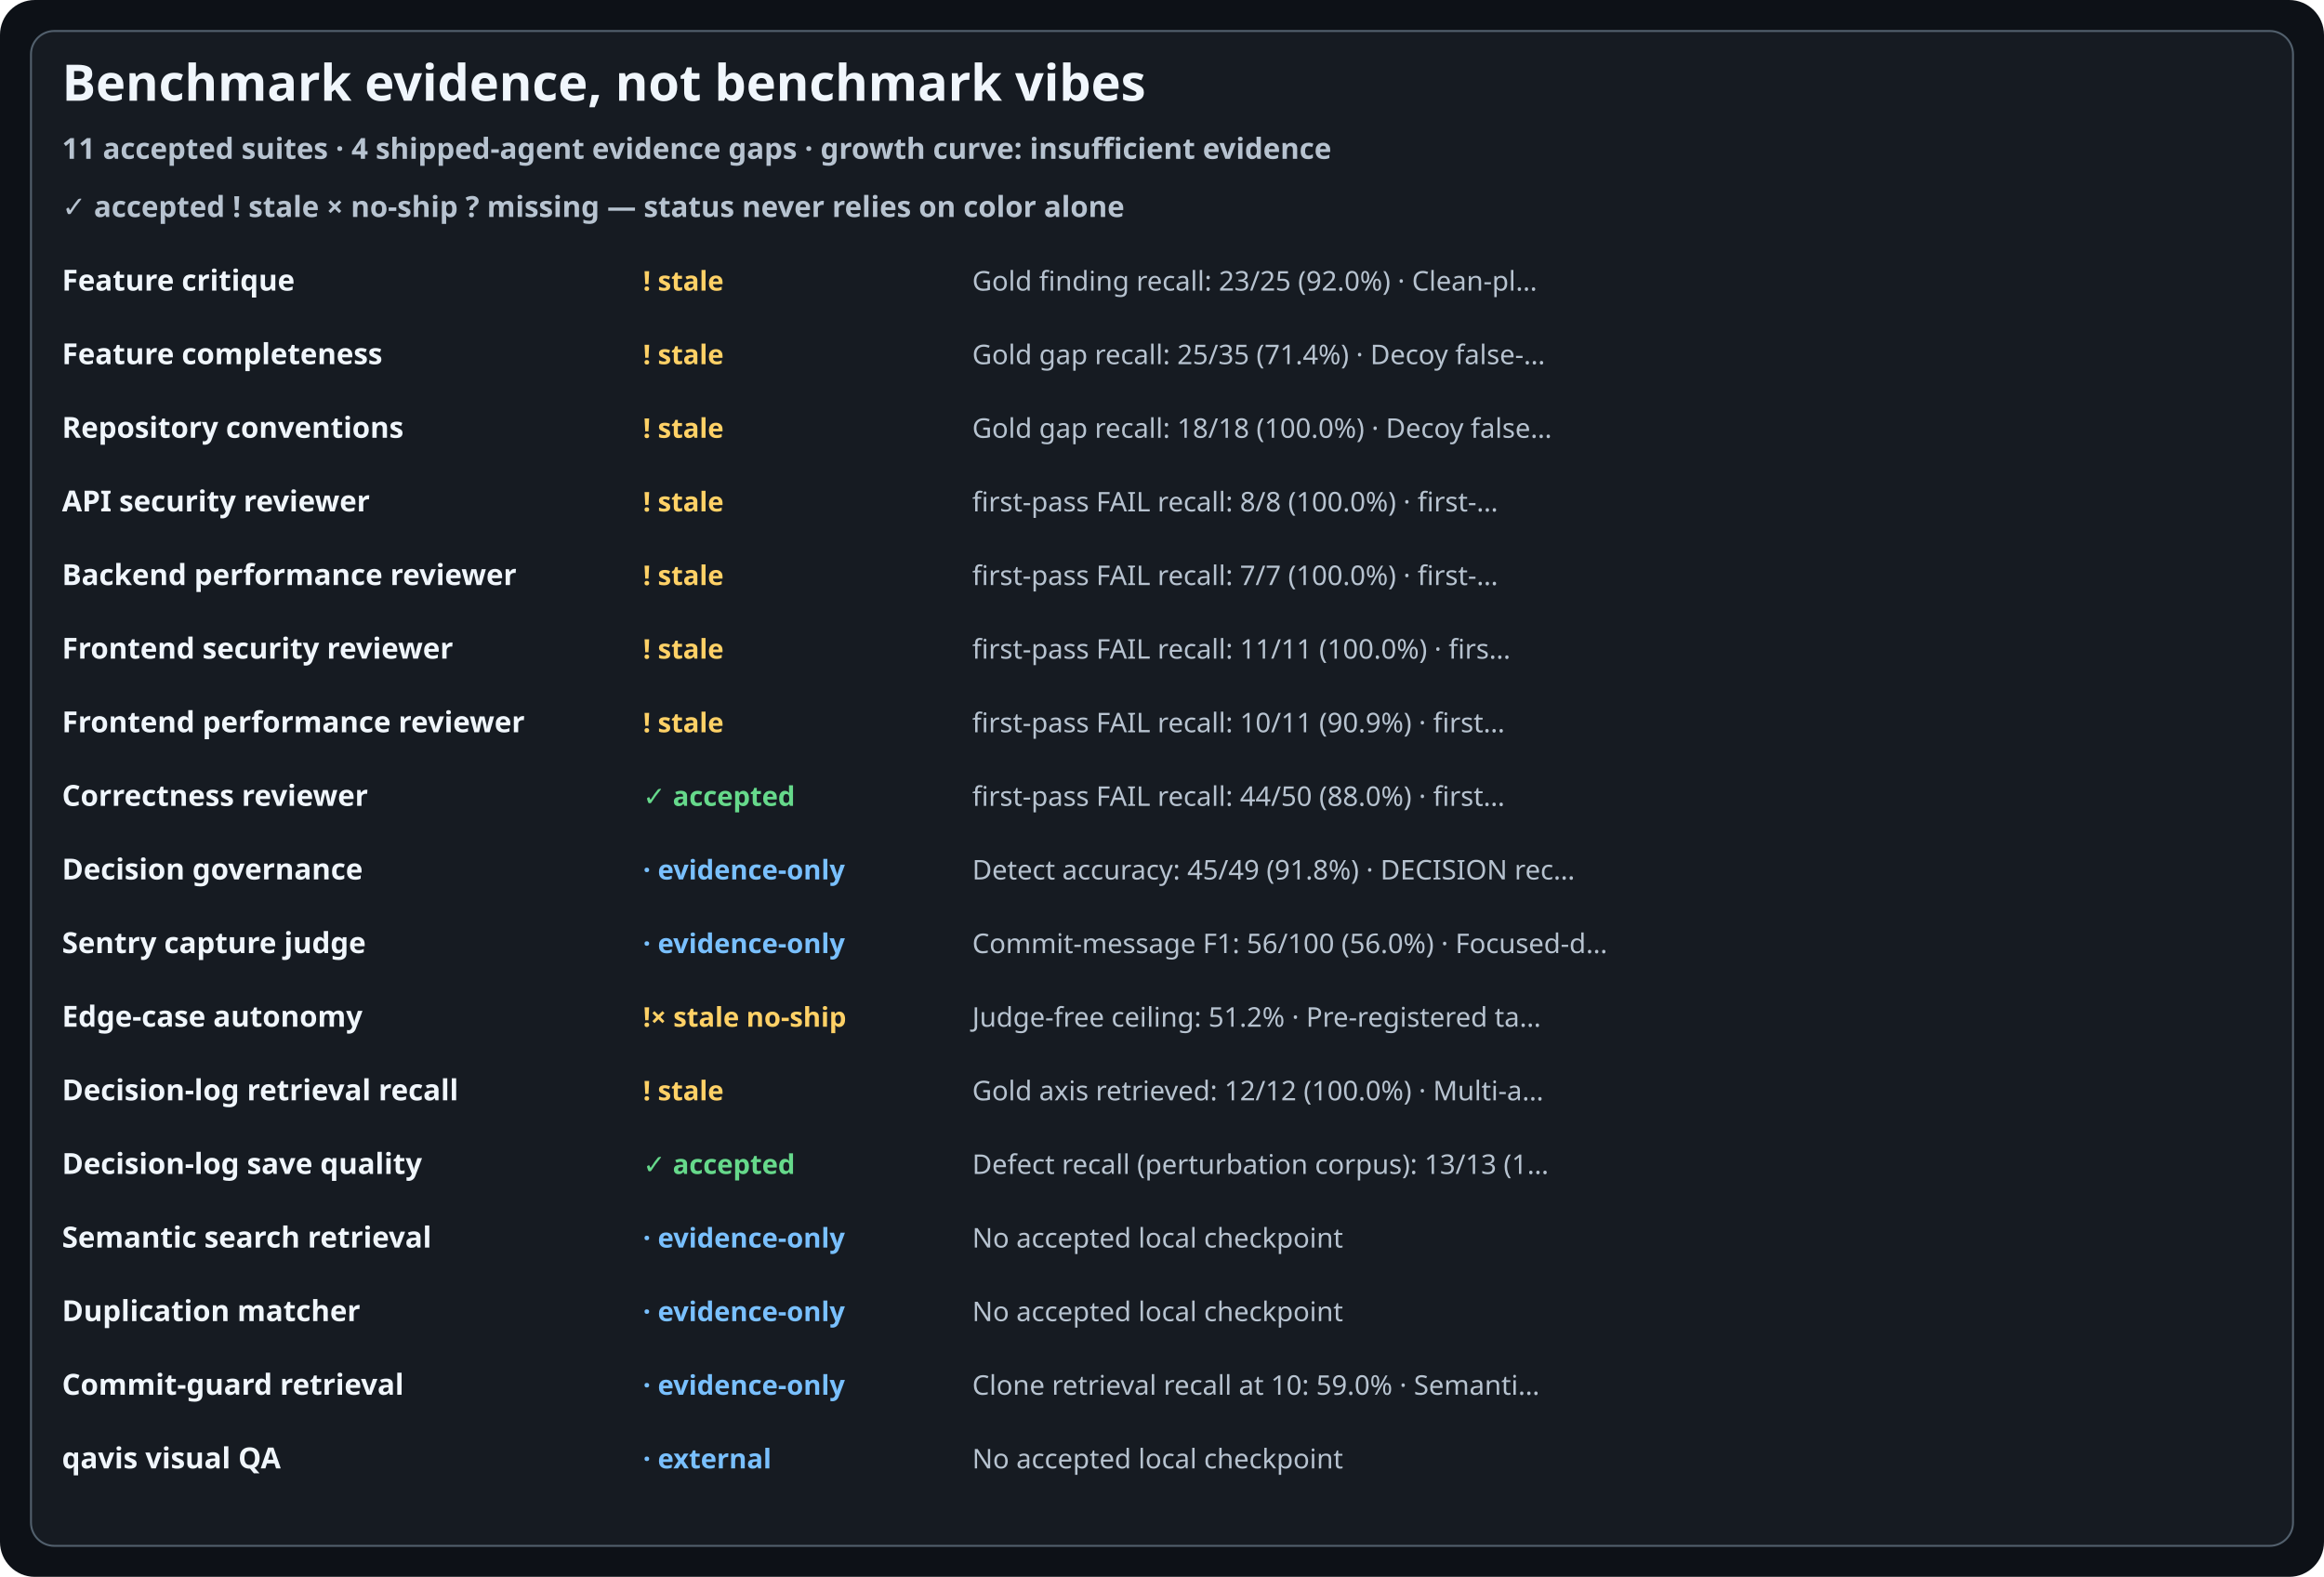
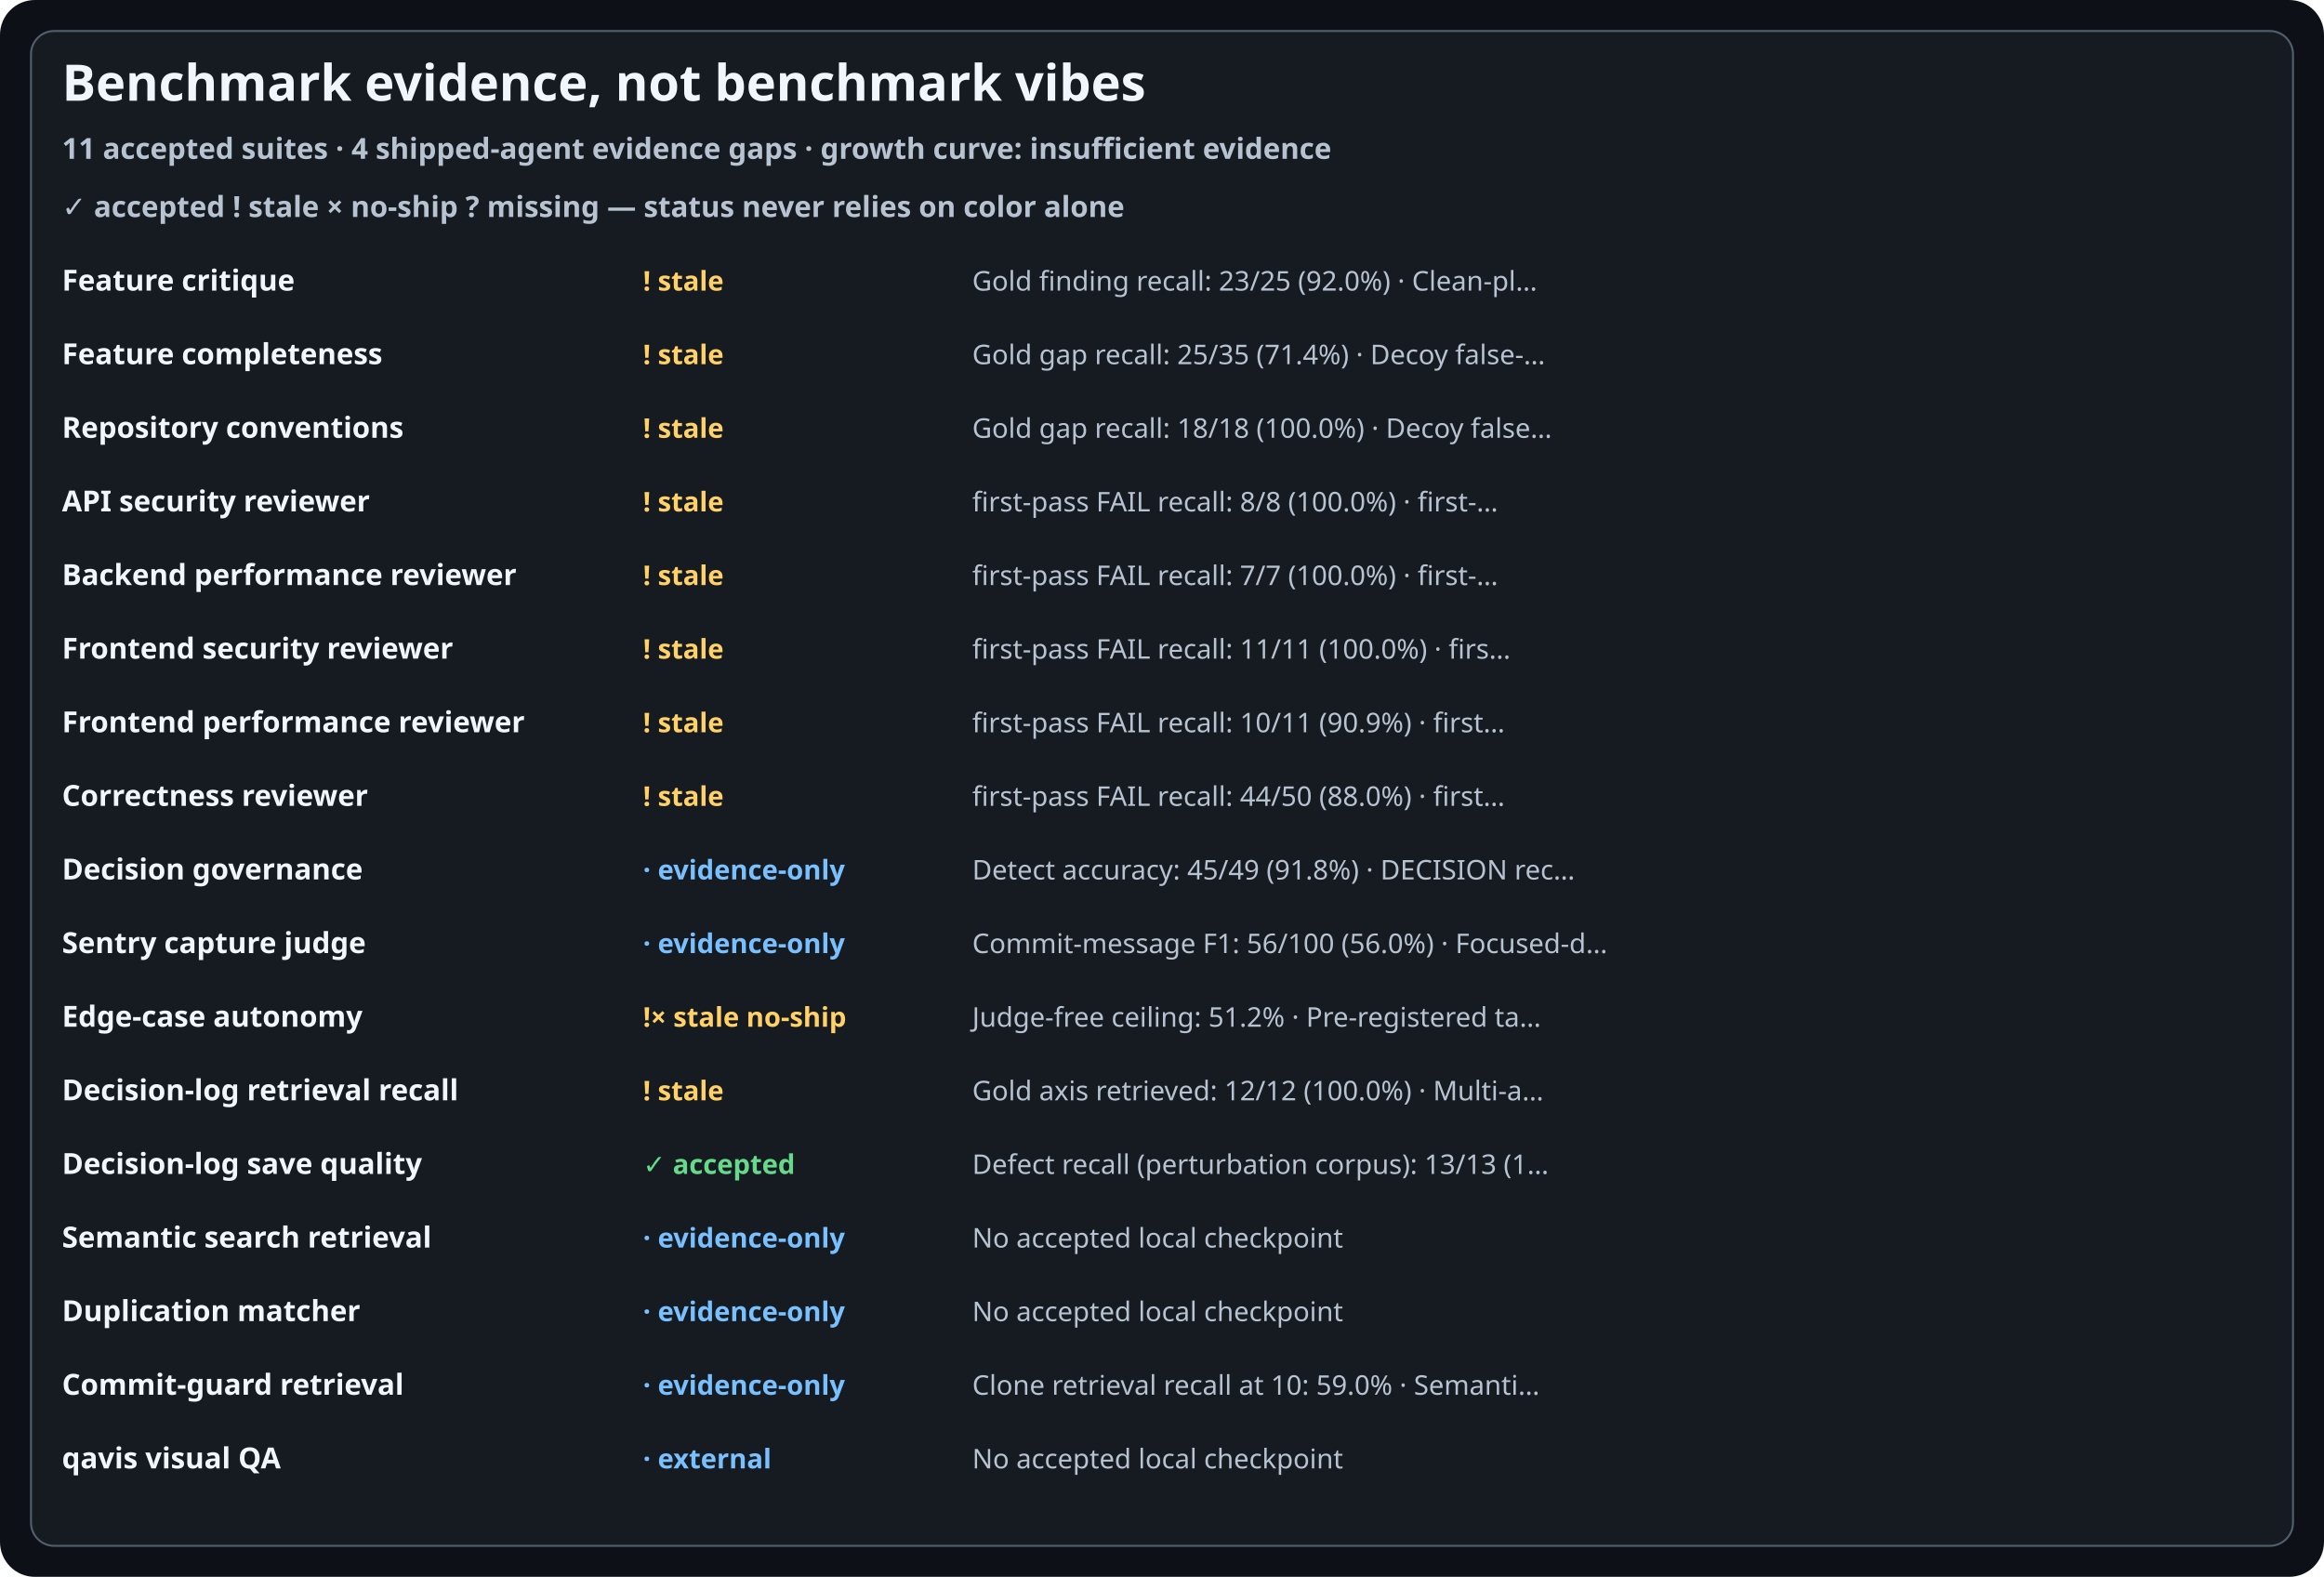
<svg xmlns="http://www.w3.org/2000/svg" width="1200" height="814" viewBox="0 0 1200 814" role="img" aria-labelledby="title desc">
  <style>
  .title{font:700 26px ui-sans-serif,system-ui;fill:#F0F6FC} .summary{font:600 15px ui-sans-serif,system-ui;fill:#B7C3D0}
  .suite{font:600 15px ui-sans-serif,system-ui;fill:#F0F6FC} .metric{font:14px ui-sans-serif,system-ui;fill:#B7C3D0}
  .status{font:700 14px ui-sans-serif,system-ui}.good{fill:#66D98B}.warn{fill:#FFD166}.bad{fill:#FF8B8B}.info{fill:#79C0FF}
</style>
  <rect width="1200" height="814" rx="18" fill="#0D1117" />
  <rect x="16" y="16" width="1168" height="782" rx="12" fill="#161B22" stroke="#52606D" />
  <text class="title" x="32" y="52">Benchmark evidence, not benchmark vibes</text>
  <text class="summary" x="32" y="82">11 accepted suites · 4 shipped-agent evidence gaps · growth curve: insufficient evidence</text>
  <text class="summary" x="32" y="112">✓ accepted   ! stale   × no-ship   ? missing — status never relies on color alone</text>
  <g transform="translate(32 150)">
    <text class="suite" y="0">Feature critique</text>
    <text class="status warn" x="300" y="0">! stale</text>
    <text class="metric" x="470" y="0">Gold finding recall: 23/25 (92.0%) · Clean-pl…</text>
  </g>
  <g transform="translate(32 188)">
    <text class="suite" y="0">Feature completeness</text>
    <text class="status warn" x="300" y="0">! stale</text>
    <text class="metric" x="470" y="0">Gold gap recall: 25/35 (71.4%) · Decoy false-…</text>
  </g>
  <g transform="translate(32 226)">
    <text class="suite" y="0">Repository conventions</text>
    <text class="status warn" x="300" y="0">! stale</text>
    <text class="metric" x="470" y="0">Gold gap recall: 18/18 (100.0%) · Decoy false…</text>
  </g>
  <g transform="translate(32 264)">
    <text class="suite" y="0">API security reviewer</text>
    <text class="status warn" x="300" y="0">! stale</text>
    <text class="metric" x="470" y="0">first-pass FAIL recall: 8/8 (100.0%) · first-…</text>
  </g>
  <g transform="translate(32 302)">
    <text class="suite" y="0">Backend performance reviewer</text>
    <text class="status warn" x="300" y="0">! stale</text>
    <text class="metric" x="470" y="0">first-pass FAIL recall: 7/7 (100.0%) · first-…</text>
  </g>
  <g transform="translate(32 340)">
    <text class="suite" y="0">Frontend security reviewer</text>
    <text class="status warn" x="300" y="0">! stale</text>
    <text class="metric" x="470" y="0">first-pass FAIL recall: 11/11 (100.0%) · firs…</text>
  </g>
  <g transform="translate(32 378)">
    <text class="suite" y="0">Frontend performance reviewer</text>
    <text class="status warn" x="300" y="0">! stale</text>
    <text class="metric" x="470" y="0">first-pass FAIL recall: 10/11 (90.9%) · first…</text>
  </g>
  <g transform="translate(32 416)">
    <text class="suite" y="0">Correctness reviewer</text>
-     <text class="status good" x="300" y="0">✓ accepted</text>
+     <text class="status warn" x="300" y="0">! stale</text>
    <text class="metric" x="470" y="0">first-pass FAIL recall: 44/50 (88.0%) · first…</text>
  </g>
  <g transform="translate(32 454)">
    <text class="suite" y="0">Decision governance</text>
    <text class="status info" x="300" y="0">· evidence-only</text>
    <text class="metric" x="470" y="0">Detect accuracy: 45/49 (91.8%) · DECISION rec…</text>
  </g>
  <g transform="translate(32 492)">
    <text class="suite" y="0">Sentry capture judge</text>
    <text class="status info" x="300" y="0">· evidence-only</text>
    <text class="metric" x="470" y="0">Commit-message F1: 56/100 (56.0%) · Focused-d…</text>
  </g>
  <g transform="translate(32 530)">
    <text class="suite" y="0">Edge-case autonomy</text>
    <text class="status warn" x="300" y="0">!× stale no-ship</text>
    <text class="metric" x="470" y="0">Judge-free ceiling: 51.2% · Pre-registered ta…</text>
  </g>
  <g transform="translate(32 568)">
    <text class="suite" y="0">Decision-log retrieval recall</text>
    <text class="status warn" x="300" y="0">! stale</text>
    <text class="metric" x="470" y="0">Gold axis retrieved: 12/12 (100.0%) · Multi-a…</text>
  </g>
  <g transform="translate(32 606)">
    <text class="suite" y="0">Decision-log save quality</text>
    <text class="status good" x="300" y="0">✓ accepted</text>
    <text class="metric" x="470" y="0">Defect recall (perturbation corpus): 13/13 (1…</text>
  </g>
  <g transform="translate(32 644)">
    <text class="suite" y="0">Semantic search retrieval</text>
    <text class="status info" x="300" y="0">· evidence-only</text>
    <text class="metric" x="470" y="0">No accepted local checkpoint</text>
  </g>
  <g transform="translate(32 682)">
    <text class="suite" y="0">Duplication matcher</text>
    <text class="status info" x="300" y="0">· evidence-only</text>
    <text class="metric" x="470" y="0">No accepted local checkpoint</text>
  </g>
  <g transform="translate(32 720)">
    <text class="suite" y="0">Commit-guard retrieval</text>
    <text class="status info" x="300" y="0">· evidence-only</text>
    <text class="metric" x="470" y="0">Clone retrieval recall at 10: 59.0% · Semanti…</text>
  </g>
  <g transform="translate(32 758)">
    <text class="suite" y="0">qavis visual QA</text>
    <text class="status info" x="300" y="0">· external</text>
    <text class="metric" x="470" y="0">No accepted local checkpoint</text>
  </g>
</svg>
